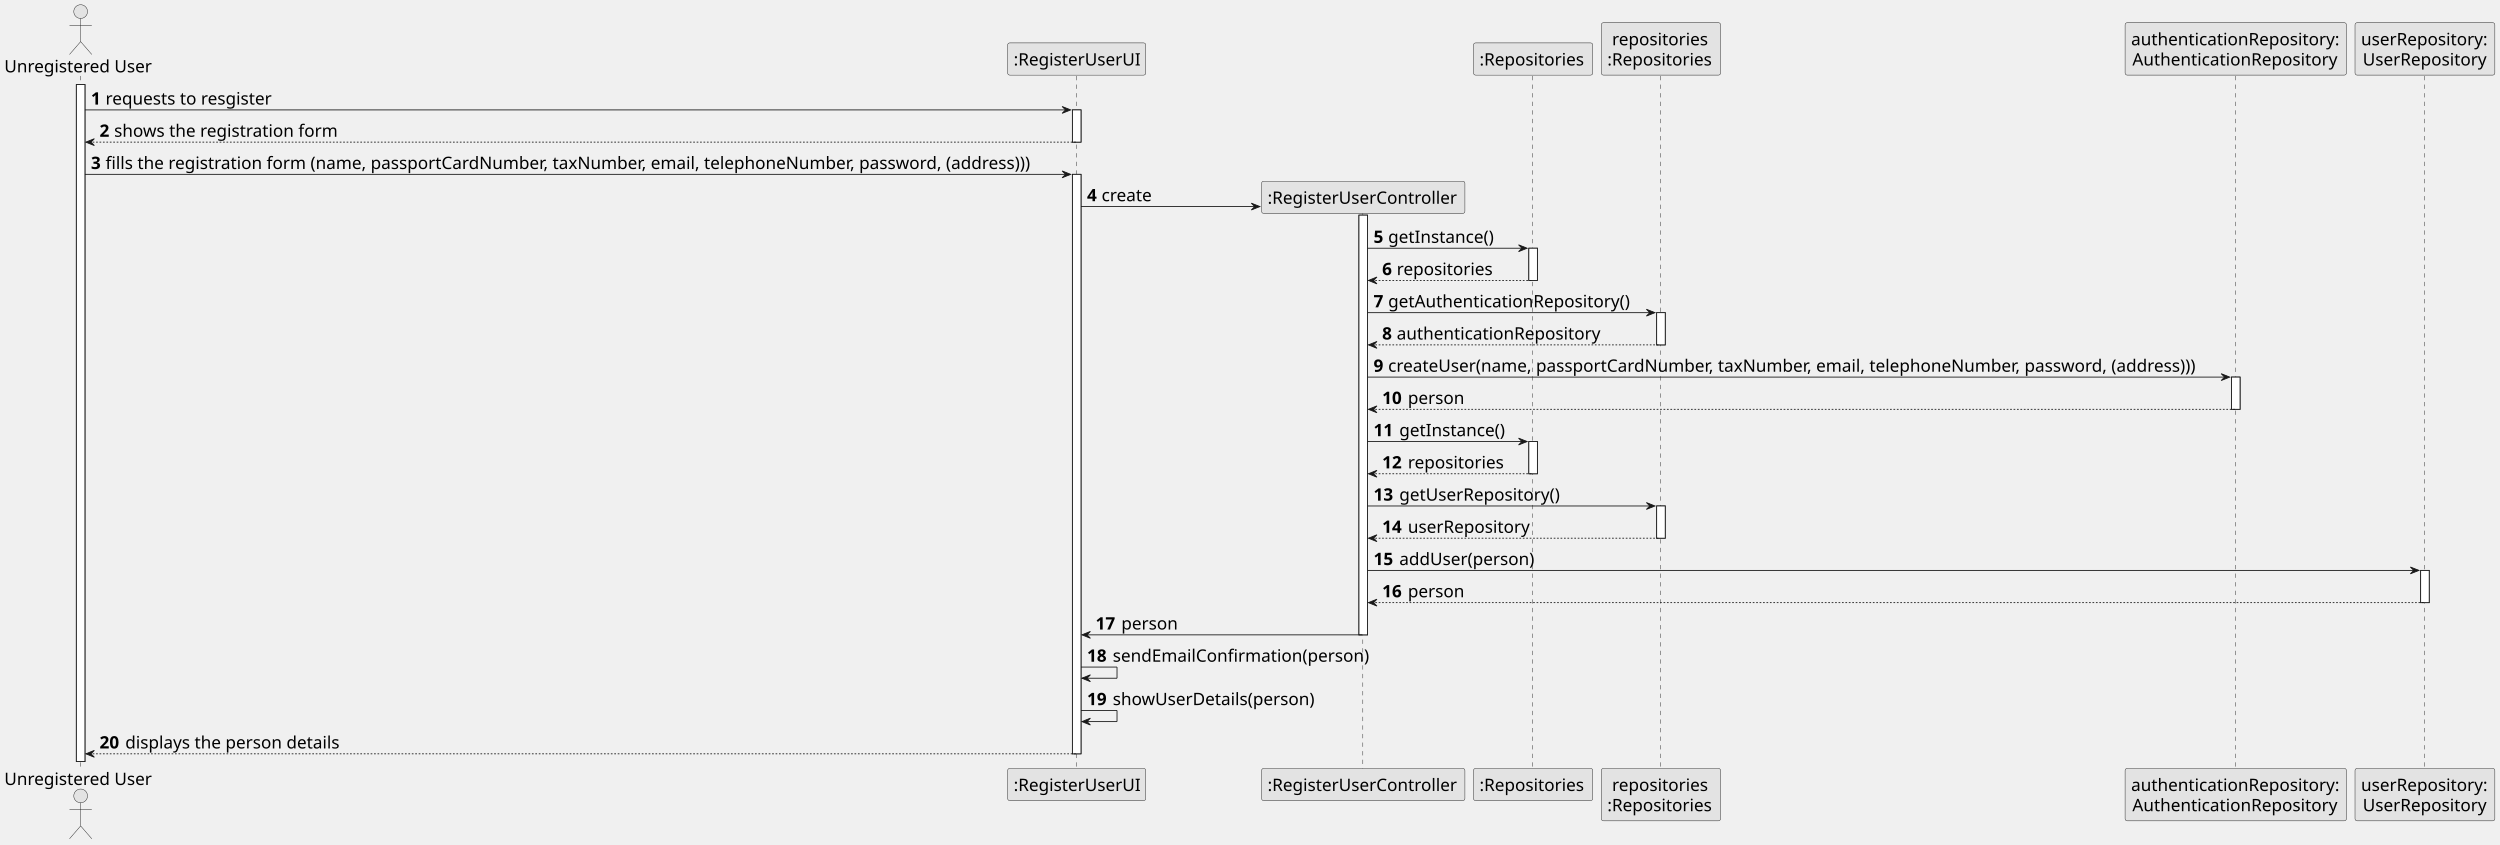
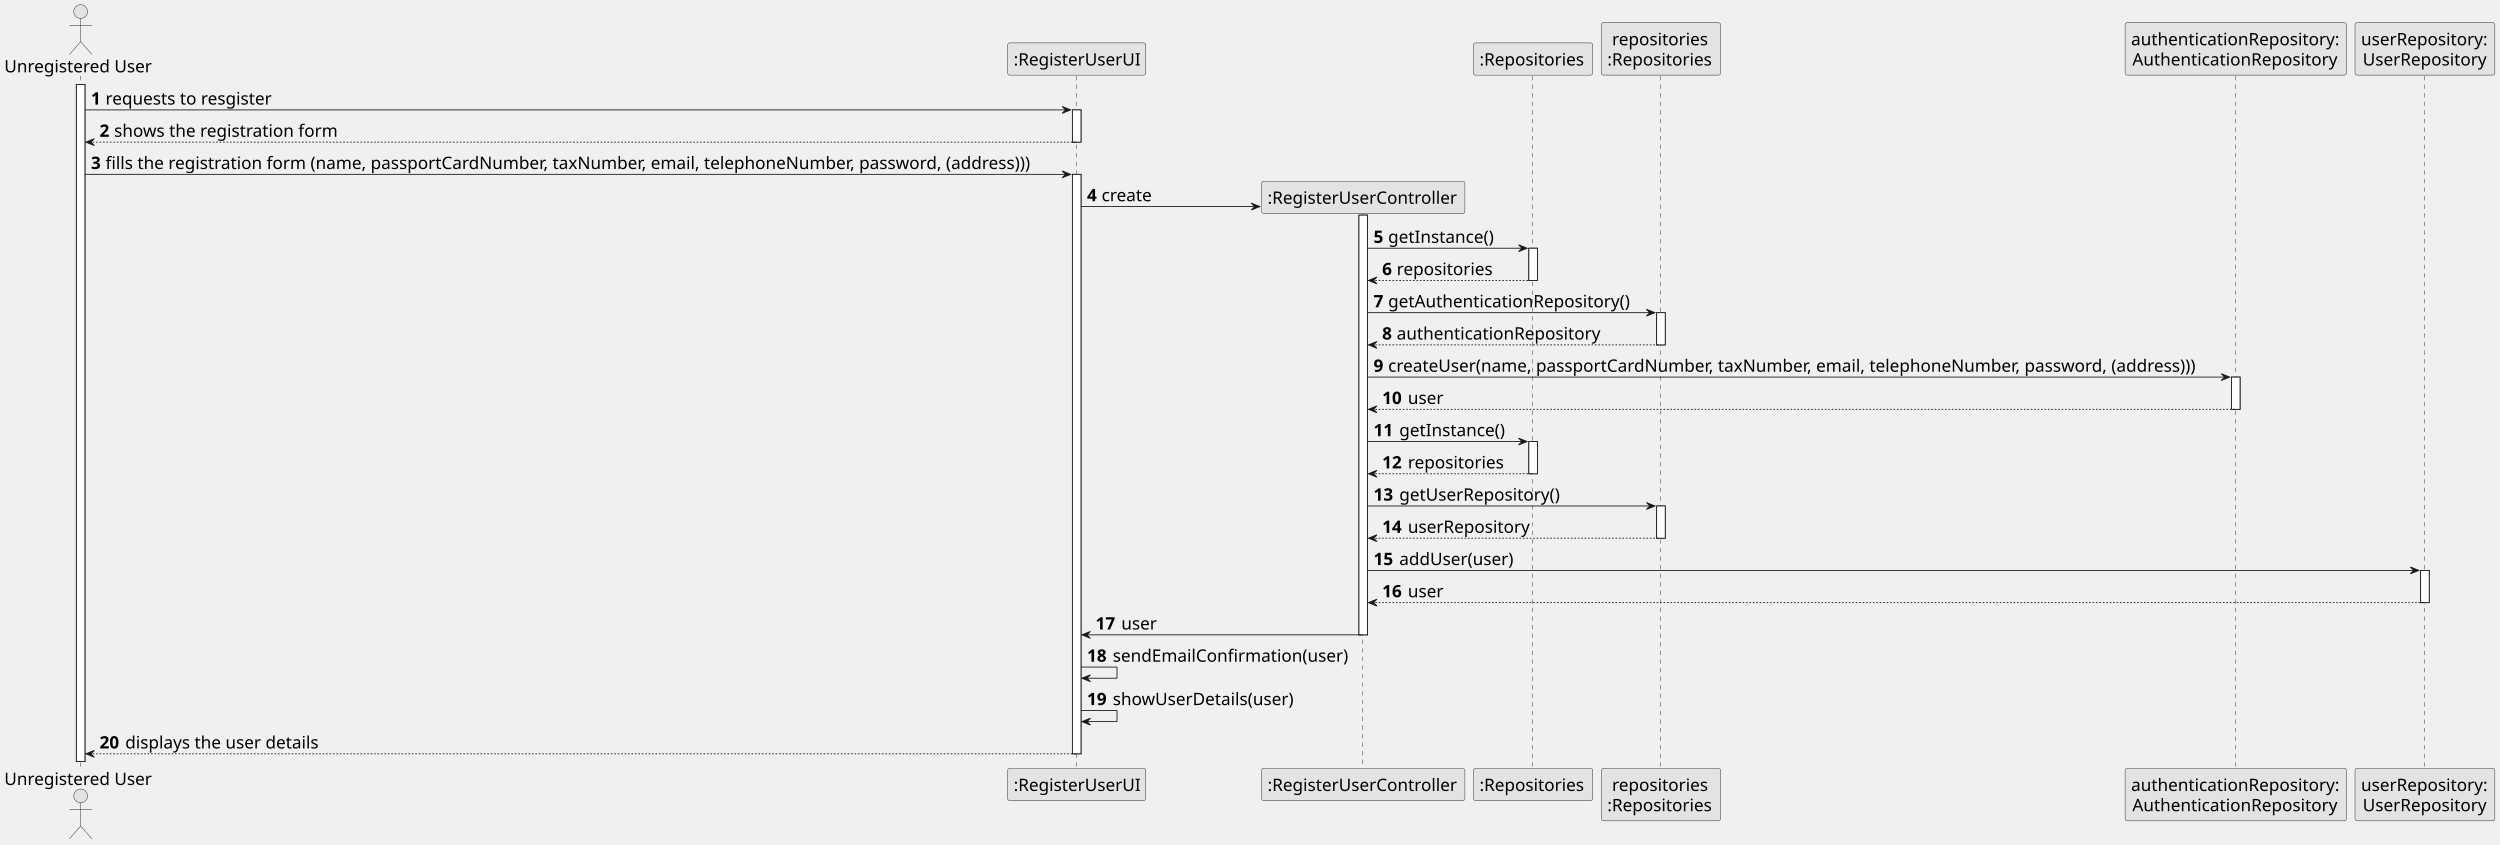
<svg xmlns="http://www.w3.org/2000/svg" contentStyleType="text/css" height="984px" preserveAspectRatio="none" style="width:2914px;height:984px;background:#FFFFFF;" version="1.1" viewBox="0 0 2914 984" width="2914px" zoomAndPan="magnify">
  <defs />
  <g>
    <rect fill="#FFFFFF" height="789.094" style="stroke:#181818;stroke-width:1.0;" width="10" x="89" y="98.555" />
    <rect fill="#FFFFFF" height="37.555" style="stroke:#181818;stroke-width:1.0;" width="10" x="1250" y="128.109" />
    <rect fill="#FFFFFF" height="675.43" style="stroke:#181818;stroke-width:1.0;" width="10" x="1250" y="203.219" />
    <rect fill="#FFFFFF" height="489.211" style="stroke:#181818;stroke-width:1.0;" width="10" x="1584" y="250.773" />
    <rect fill="#FFFFFF" height="37.555" style="stroke:#181818;stroke-width:1.0;" width="10" x="1782" y="289.328" />
    <rect fill="#FFFFFF" height="37.555" style="stroke:#181818;stroke-width:1.0;" width="10" x="1782" y="514.656" />
    <rect fill="#FFFFFF" height="37.555" style="stroke:#181818;stroke-width:1.0;" width="10" x="1931" y="364.438" />
    <rect fill="#FFFFFF" height="37.555" style="stroke:#181818;stroke-width:1.0;" width="10" x="1931" y="589.766" />
    <rect fill="#FFFFFF" height="37.555" style="stroke:#181818;stroke-width:1.0;" width="10" x="2601" y="439.547" />
    <rect fill="#FFFFFF" height="37.555" style="stroke:#181818;stroke-width:1.0;" width="10" x="2821.5" y="664.875" />
    <line style="stroke:#181818;stroke-width:0.5;stroke-dasharray:5.0,5.0;" x1="94" x2="94" y1="88.555" y2="896.648" />
    <line style="stroke:#181818;stroke-width:0.5;stroke-dasharray:5.0,5.0;" x1="1254.5" x2="1254.5" y1="88.555" y2="896.648" />
    <line style="stroke:#181818;stroke-width:0.5;stroke-dasharray:5.0,5.0;" x1="1588.5" x2="1588.5" y1="245.496" y2="896.648" />
    <line style="stroke:#181818;stroke-width:0.5;stroke-dasharray:5.0,5.0;" x1="1786.5" x2="1786.5" y1="88.555" y2="896.648" />
    <line style="stroke:#181818;stroke-width:0.5;stroke-dasharray:5.0,5.0;" x1="1935.5" x2="1935.5" y1="88.555" y2="896.648" />
    <line style="stroke:#181818;stroke-width:0.5;stroke-dasharray:5.0,5.0;" x1="2606" x2="2606" y1="88.555" y2="896.648" />
    <line style="stroke:#181818;stroke-width:0.5;stroke-dasharray:5.0,5.0;" x1="2826" x2="2826" y1="88.555" y2="896.648" />
    <text fill="#000000" font-family="sans-serif" font-size="20" lengthAdjust="spacing" textLength="172" x="5" y="84.336">Unregistered User</text>
    <ellipse cx="94" cy="13.5" fill="#E3E3E3" rx="8" ry="8" style="stroke:#181818;stroke-width:0.5;" />
    <path d="M94,21.5 L94,48.5 M81,29.5 L107,29.5 M94,48.5 L81,63.5 M94,48.5 L107,63.5 " fill="none" style="stroke:#181818;stroke-width:0.5;" />
    <text fill="#000000" font-family="sans-serif" font-size="20" lengthAdjust="spacing" textLength="172" x="5" y="914.984">Unregistered User</text>
    <ellipse cx="94" cy="927.703" fill="#E3E3E3" rx="8" ry="8" style="stroke:#181818;stroke-width:0.5;" />
    <path d="M94,935.703 L94,962.703 M81,943.703 L107,943.703 M94,962.703 L81,977.703 M94,962.703 L107,977.703 " fill="none" style="stroke:#181818;stroke-width:0.5;" />
    <rect fill="#E3E3E3" height="37.555" rx="2.5" ry="2.5" style="stroke:#181818;stroke-width:0.5;" width="161" x="1174.5" y="50" />
    <text fill="#000000" font-family="sans-serif" font-size="20" lengthAdjust="spacing" textLength="147" x="1181.5" y="76.336">:RegisterUserUI</text>
    <rect fill="#E3E3E3" height="37.555" rx="2.5" ry="2.5" style="stroke:#181818;stroke-width:0.5;" width="161" x="1174.5" y="895.648" />
    <text fill="#000000" font-family="sans-serif" font-size="20" lengthAdjust="spacing" textLength="147" x="1181.5" y="921.984">:RegisterUserUI</text>
    <rect fill="#E3E3E3" height="37.555" rx="2.5" ry="2.5" style="stroke:#181818;stroke-width:0.5;" width="237" x="1470.5" y="895.648" />
    <text fill="#000000" font-family="sans-serif" font-size="20" lengthAdjust="spacing" textLength="223" x="1477.5" y="921.984">:RegisterUserController</text>
    <rect fill="#E3E3E3" height="37.555" rx="2.5" ry="2.5" style="stroke:#181818;stroke-width:0.5;" width="139" x="1717.5" y="50" />
    <text fill="#000000" font-family="sans-serif" font-size="20" lengthAdjust="spacing" textLength="125" x="1724.5" y="76.336">:Repositories</text>
    <rect fill="#E3E3E3" height="37.555" rx="2.5" ry="2.5" style="stroke:#181818;stroke-width:0.5;" width="139" x="1717.5" y="895.648" />
    <text fill="#000000" font-family="sans-serif" font-size="20" lengthAdjust="spacing" textLength="125" x="1724.5" y="921.984">:Repositories</text>
    <rect fill="#E3E3E3" height="61.109" rx="2.5" ry="2.5" style="stroke:#181818;stroke-width:0.5;" width="139" x="1866.5" y="26.445" />
    <text fill="#000000" font-family="sans-serif" font-size="20" lengthAdjust="spacing" textLength="114" x="1879" y="52.781">repositories</text>
    <text fill="#000000" font-family="sans-serif" font-size="20" lengthAdjust="spacing" textLength="125" x="1873.5" y="76.336">:Repositories</text>
    <rect fill="#E3E3E3" height="61.109" rx="2.5" ry="2.5" style="stroke:#181818;stroke-width:0.5;" width="139" x="1866.5" y="895.648" />
    <text fill="#000000" font-family="sans-serif" font-size="20" lengthAdjust="spacing" textLength="114" x="1879" y="921.984">repositories</text>
    <text fill="#000000" font-family="sans-serif" font-size="20" lengthAdjust="spacing" textLength="125" x="1873.5" y="945.539">:Repositories</text>
    <rect fill="#E3E3E3" height="61.109" rx="2.5" ry="2.5" style="stroke:#181818;stroke-width:0.5;" width="258" x="2477" y="26.445" />
    <text fill="#000000" font-family="sans-serif" font-size="20" lengthAdjust="spacing" textLength="244" x="2484" y="52.781">authenticationRepository:</text>
    <text fill="#000000" font-family="sans-serif" font-size="20" lengthAdjust="spacing" textLength="241" x="2485.5" y="76.336">AuthenticationRepository</text>
    <rect fill="#E3E3E3" height="61.109" rx="2.5" ry="2.5" style="stroke:#181818;stroke-width:0.5;" width="258" x="2477" y="895.648" />
    <text fill="#000000" font-family="sans-serif" font-size="20" lengthAdjust="spacing" textLength="244" x="2484" y="921.984">authenticationRepository:</text>
    <text fill="#000000" font-family="sans-serif" font-size="20" lengthAdjust="spacing" textLength="241" x="2485.5" y="945.539">AuthenticationRepository</text>
    <rect fill="#E3E3E3" height="61.109" rx="2.5" ry="2.5" style="stroke:#181818;stroke-width:0.5;" width="163" x="2745" y="26.445" />
    <text fill="#000000" font-family="sans-serif" font-size="20" lengthAdjust="spacing" textLength="149" x="2752" y="52.781">userRepository:</text>
    <text fill="#000000" font-family="sans-serif" font-size="20" lengthAdjust="spacing" textLength="145" x="2754" y="76.336">UserRepository</text>
    <rect fill="#E3E3E3" height="61.109" rx="2.5" ry="2.5" style="stroke:#181818;stroke-width:0.5;" width="163" x="2745" y="895.648" />
    <text fill="#000000" font-family="sans-serif" font-size="20" lengthAdjust="spacing" textLength="149" x="2752" y="921.984">userRepository:</text>
    <text fill="#000000" font-family="sans-serif" font-size="20" lengthAdjust="spacing" textLength="145" x="2754" y="945.539">UserRepository</text>
    <rect fill="#FFFFFF" height="789.094" style="stroke:#181818;stroke-width:1.0;" width="10" x="89" y="98.555" />
    <rect fill="#FFFFFF" height="37.555" style="stroke:#181818;stroke-width:1.0;" width="10" x="1250" y="128.109" />
    <rect fill="#FFFFFF" height="675.43" style="stroke:#181818;stroke-width:1.0;" width="10" x="1250" y="203.219" />
    <rect fill="#FFFFFF" height="489.211" style="stroke:#181818;stroke-width:1.0;" width="10" x="1584" y="250.773" />
    <rect fill="#FFFFFF" height="37.555" style="stroke:#181818;stroke-width:1.0;" width="10" x="1782" y="289.328" />
    <rect fill="#FFFFFF" height="37.555" style="stroke:#181818;stroke-width:1.0;" width="10" x="1782" y="514.656" />
    <rect fill="#FFFFFF" height="37.555" style="stroke:#181818;stroke-width:1.0;" width="10" x="1931" y="364.438" />
    <rect fill="#FFFFFF" height="37.555" style="stroke:#181818;stroke-width:1.0;" width="10" x="1931" y="589.766" />
    <rect fill="#FFFFFF" height="37.555" style="stroke:#181818;stroke-width:1.0;" width="10" x="2601" y="439.547" />
    <rect fill="#FFFFFF" height="37.555" style="stroke:#181818;stroke-width:1.0;" width="10" x="2821.5" y="664.875" />
    <polygon fill="#181818" points="1238,124.109,1248,128.109,1238,132.109,1242,128.109" style="stroke:#181818;stroke-width:1.0;" />
    <line style="stroke:#181818;stroke-width:1.0;" x1="99" x2="1244" y1="128.109" y2="128.109" />
    <text fill="#000000" font-family="sans-serif" font-size="20" font-weight="bold" lengthAdjust="spacing" textLength="13" x="106" y="121.891">1</text>
    <text fill="#000000" font-family="sans-serif" font-size="20" lengthAdjust="spacing" textLength="196" x="123" y="121.891">requests to resgister</text>
    <polygon fill="#181818" points="110,161.664,100,165.664,110,169.664,106,165.664" style="stroke:#181818;stroke-width:1.0;" />
    <line style="stroke:#181818;stroke-width:1.0;stroke-dasharray:2.0,2.0;" x1="104" x2="1254" y1="165.664" y2="165.664" />
    <text fill="#000000" font-family="sans-serif" font-size="20" font-weight="bold" lengthAdjust="spacing" textLength="13" x="116" y="159.445">2</text>
    <text fill="#000000" font-family="sans-serif" font-size="20" lengthAdjust="spacing" textLength="263" x="133" y="159.445">shows the registration form</text>
    <polygon fill="#181818" points="1238,199.219,1248,203.219,1238,207.219,1242,203.219" style="stroke:#181818;stroke-width:1.0;" />
    <line style="stroke:#181818;stroke-width:1.0;" x1="99" x2="1244" y1="203.219" y2="203.219" />
    <text fill="#000000" font-family="sans-serif" font-size="20" font-weight="bold" lengthAdjust="spacing" textLength="13" x="106" y="197">3</text>
    <text fill="#000000" font-family="sans-serif" font-size="20" lengthAdjust="spacing" textLength="1115" x="123" y="197">fills the registration form (name, passportCardNumber, taxNumber, email, telephoneNumber, password, (address)))</text>
    <polygon fill="#181818" points="1458.5,236.773,1468.5,240.773,1458.5,244.773,1462.5,240.773" style="stroke:#181818;stroke-width:1.0;" />
    <line style="stroke:#181818;stroke-width:1.0;" x1="1260" x2="1464.5" y1="240.773" y2="240.773" />
    <text fill="#000000" font-family="sans-serif" font-size="20" font-weight="bold" lengthAdjust="spacing" textLength="13" x="1267" y="234.555">4</text>
    <text fill="#000000" font-family="sans-serif" font-size="20" lengthAdjust="spacing" textLength="58" x="1284" y="234.555">create</text>
    <rect fill="#E3E3E3" height="37.555" rx="2.5" ry="2.5" style="stroke:#181818;stroke-width:0.5;" width="237" x="1470.5" y="211.219" />
    <text fill="#000000" font-family="sans-serif" font-size="20" lengthAdjust="spacing" textLength="223" x="1477.5" y="237.555">:RegisterUserController</text>
    <polygon fill="#181818" points="1770,285.328,1780,289.328,1770,293.328,1774,289.328" style="stroke:#181818;stroke-width:1.0;" />
    <line style="stroke:#181818;stroke-width:1.0;" x1="1594" x2="1776" y1="289.328" y2="289.328" />
    <text fill="#000000" font-family="sans-serif" font-size="20" font-weight="bold" lengthAdjust="spacing" textLength="13" x="1601" y="283.109">5</text>
    <text fill="#000000" font-family="sans-serif" font-size="20" lengthAdjust="spacing" textLength="123" x="1618" y="283.109">getInstance()</text>
    <polygon fill="#181818" points="1605,322.883,1595,326.883,1605,330.883,1601,326.883" style="stroke:#181818;stroke-width:1.0;" />
    <line style="stroke:#181818;stroke-width:1.0;stroke-dasharray:2.0,2.0;" x1="1599" x2="1786" y1="326.883" y2="326.883" />
    <text fill="#000000" font-family="sans-serif" font-size="20" font-weight="bold" lengthAdjust="spacing" textLength="13" x="1611" y="320.664">6</text>
    <text fill="#000000" font-family="sans-serif" font-size="20" lengthAdjust="spacing" textLength="114" x="1628" y="320.664">repositories</text>
    <polygon fill="#181818" points="1919,360.438,1929,364.438,1919,368.438,1923,364.438" style="stroke:#181818;stroke-width:1.0;" />
    <line style="stroke:#181818;stroke-width:1.0;" x1="1594" x2="1925" y1="364.438" y2="364.438" />
    <text fill="#000000" font-family="sans-serif" font-size="20" font-weight="bold" lengthAdjust="spacing" textLength="13" x="1601" y="358.219">7</text>
    <text fill="#000000" font-family="sans-serif" font-size="20" lengthAdjust="spacing" textLength="285" x="1618" y="358.219">getAuthenticationRepository()</text>
    <polygon fill="#181818" points="1605,397.992,1595,401.992,1605,405.992,1601,401.992" style="stroke:#181818;stroke-width:1.0;" />
    <line style="stroke:#181818;stroke-width:1.0;stroke-dasharray:2.0,2.0;" x1="1599" x2="1935" y1="401.992" y2="401.992" />
    <text fill="#000000" font-family="sans-serif" font-size="20" font-weight="bold" lengthAdjust="spacing" textLength="13" x="1611" y="395.773">8</text>
    <text fill="#000000" font-family="sans-serif" font-size="20" lengthAdjust="spacing" textLength="238" x="1628" y="395.773">authenticationRepository</text>
    <polygon fill="#181818" points="2589,435.547,2599,439.547,2589,443.547,2593,439.547" style="stroke:#181818;stroke-width:1.0;" />
    <line style="stroke:#181818;stroke-width:1.0;" x1="1594" x2="2595" y1="439.547" y2="439.547" />
    <text fill="#000000" font-family="sans-serif" font-size="20" font-weight="bold" lengthAdjust="spacing" textLength="13" x="1601" y="433.328">9</text>
    <text fill="#000000" font-family="sans-serif" font-size="20" lengthAdjust="spacing" textLength="971" x="1618" y="433.328">createUser(name, passportCardNumber, taxNumber, email, telephoneNumber, password, (address)))</text>
    <polygon fill="#181818" points="1605,473.102,1595,477.102,1605,481.102,1601,477.102" style="stroke:#181818;stroke-width:1.0;" />
    <line style="stroke:#181818;stroke-width:1.0;stroke-dasharray:2.0,2.0;" x1="1599" x2="2605" y1="477.102" y2="477.102" />
    <text fill="#000000" font-family="sans-serif" font-size="20" font-weight="bold" lengthAdjust="spacing" textLength="26" x="1611" y="470.883">10</text>
-     <text fill="#000000" font-family="sans-serif" font-size="20" lengthAdjust="spacing" textLength="41" x="1641" y="470.883">person</text>
+     <text fill="#000000" font-family="sans-serif" font-size="20" lengthAdjust="spacing" textLength="41" x="1641" y="470.883">user</text>
    <polygon fill="#181818" points="1770,510.656,1780,514.656,1770,518.656,1774,514.656" style="stroke:#181818;stroke-width:1.0;" />
    <line style="stroke:#181818;stroke-width:1.0;" x1="1594" x2="1776" y1="514.656" y2="514.656" />
    <text fill="#000000" font-family="sans-serif" font-size="20" font-weight="bold" lengthAdjust="spacing" textLength="26" x="1601" y="508.438">11</text>
    <text fill="#000000" font-family="sans-serif" font-size="20" lengthAdjust="spacing" textLength="123" x="1631" y="508.438">getInstance()</text>
    <polygon fill="#181818" points="1605,548.211,1595,552.211,1605,556.211,1601,552.211" style="stroke:#181818;stroke-width:1.0;" />
    <line style="stroke:#181818;stroke-width:1.0;stroke-dasharray:2.0,2.0;" x1="1599" x2="1786" y1="552.211" y2="552.211" />
    <text fill="#000000" font-family="sans-serif" font-size="20" font-weight="bold" lengthAdjust="spacing" textLength="26" x="1611" y="545.992">12</text>
    <text fill="#000000" font-family="sans-serif" font-size="20" lengthAdjust="spacing" textLength="114" x="1641" y="545.992">repositories</text>
    <polygon fill="#181818" points="1919,585.766,1929,589.766,1919,593.766,1923,589.766" style="stroke:#181818;stroke-width:1.0;" />
    <line style="stroke:#181818;stroke-width:1.0;" x1="1594" x2="1925" y1="589.766" y2="589.766" />
    <text fill="#000000" font-family="sans-serif" font-size="20" font-weight="bold" lengthAdjust="spacing" textLength="26" x="1601" y="583.547">13</text>
    <text fill="#000000" font-family="sans-serif" font-size="20" lengthAdjust="spacing" textLength="189" x="1631" y="583.547">getUserRepository()</text>
    <polygon fill="#181818" points="1605,623.32,1595,627.32,1605,631.32,1601,627.32" style="stroke:#181818;stroke-width:1.0;" />
    <line style="stroke:#181818;stroke-width:1.0;stroke-dasharray:2.0,2.0;" x1="1599" x2="1935" y1="627.32" y2="627.32" />
    <text fill="#000000" font-family="sans-serif" font-size="20" font-weight="bold" lengthAdjust="spacing" textLength="26" x="1611" y="621.102">14</text>
    <text fill="#000000" font-family="sans-serif" font-size="20" lengthAdjust="spacing" textLength="143" x="1641" y="621.102">userRepository</text>
    <polygon fill="#181818" points="2809.5,660.875,2819.5,664.875,2809.5,668.875,2813.5,664.875" style="stroke:#181818;stroke-width:1.0;" />
    <line style="stroke:#181818;stroke-width:1.0;" x1="1594" x2="2815.5" y1="664.875" y2="664.875" />
    <text fill="#000000" font-family="sans-serif" font-size="20" font-weight="bold" lengthAdjust="spacing" textLength="26" x="1601" y="658.656">15</text>
-     <text fill="#000000" font-family="sans-serif" font-size="20" lengthAdjust="spacing" textLength="135" x="1631" y="658.656">addUser(person)</text>
+     <text fill="#000000" font-family="sans-serif" font-size="20" lengthAdjust="spacing" textLength="135" x="1631" y="658.656">addUser(user)</text>
    <polygon fill="#181818" points="1605,698.43,1595,702.43,1605,706.43,1601,702.43" style="stroke:#181818;stroke-width:1.0;" />
    <line style="stroke:#181818;stroke-width:1.0;stroke-dasharray:2.0,2.0;" x1="1599" x2="2825.5" y1="702.43" y2="702.43" />
    <text fill="#000000" font-family="sans-serif" font-size="20" font-weight="bold" lengthAdjust="spacing" textLength="26" x="1611" y="696.211">16</text>
-     <text fill="#000000" font-family="sans-serif" font-size="20" lengthAdjust="spacing" textLength="41" x="1641" y="696.211">person</text>
+     <text fill="#000000" font-family="sans-serif" font-size="20" lengthAdjust="spacing" textLength="41" x="1641" y="696.211">user</text>
    <polygon fill="#181818" points="1271,735.984,1261,739.984,1271,743.984,1267,739.984" style="stroke:#181818;stroke-width:1.0;" />
    <line style="stroke:#181818;stroke-width:1.0;" x1="1265" x2="1588" y1="739.984" y2="739.984" />
    <text fill="#000000" font-family="sans-serif" font-size="20" font-weight="bold" lengthAdjust="spacing" textLength="26" x="1277" y="733.766">17</text>
-     <text fill="#000000" font-family="sans-serif" font-size="20" lengthAdjust="spacing" textLength="41" x="1307" y="733.766">person</text>
+     <text fill="#000000" font-family="sans-serif" font-size="20" lengthAdjust="spacing" textLength="41" x="1307" y="733.766">user</text>
    <line style="stroke:#181818;stroke-width:1.0;" x1="1260" x2="1302" y1="777.539" y2="777.539" />
    <line style="stroke:#181818;stroke-width:1.0;" x1="1302" x2="1302" y1="777.539" y2="790.539" />
    <line style="stroke:#181818;stroke-width:1.0;" x1="1261" x2="1302" y1="790.539" y2="790.539" />
    <polygon fill="#181818" points="1271,786.539,1261,790.539,1271,794.539,1267,790.539" style="stroke:#181818;stroke-width:1.0;" />
    <text fill="#000000" font-family="sans-serif" font-size="20" font-weight="bold" lengthAdjust="spacing" textLength="26" x="1267" y="771.32">18</text>
-     <text fill="#000000" font-family="sans-serif" font-size="20" lengthAdjust="spacing" textLength="280" x="1297" y="771.32">sendEmailConfirmation(person)</text>
+     <text fill="#000000" font-family="sans-serif" font-size="20" lengthAdjust="spacing" textLength="280" x="1297" y="771.32">sendEmailConfirmation(user)</text>
    <line style="stroke:#181818;stroke-width:1.0;" x1="1260" x2="1302" y1="828.094" y2="828.094" />
    <line style="stroke:#181818;stroke-width:1.0;" x1="1302" x2="1302" y1="828.094" y2="841.094" />
    <line style="stroke:#181818;stroke-width:1.0;" x1="1261" x2="1302" y1="841.094" y2="841.094" />
    <polygon fill="#181818" points="1271,837.094,1261,841.094,1271,845.094,1267,841.094" style="stroke:#181818;stroke-width:1.0;" />
    <text fill="#000000" font-family="sans-serif" font-size="20" font-weight="bold" lengthAdjust="spacing" textLength="26" x="1267" y="821.875">19</text>
-     <text fill="#000000" font-family="sans-serif" font-size="20" lengthAdjust="spacing" textLength="213" x="1297" y="821.875">showUserDetails(person)</text>
+     <text fill="#000000" font-family="sans-serif" font-size="20" lengthAdjust="spacing" textLength="213" x="1297" y="821.875">showUserDetails(user)</text>
    <polygon fill="#181818" points="110,874.648,100,878.648,110,882.648,106,878.648" style="stroke:#181818;stroke-width:1.0;" />
    <line style="stroke:#181818;stroke-width:1.0;stroke-dasharray:2.0,2.0;" x1="104" x2="1254" y1="878.648" y2="878.648" />
    <text fill="#000000" font-family="sans-serif" font-size="20" font-weight="bold" lengthAdjust="spacing" textLength="26" x="116" y="872.43">20</text>
-     <text fill="#000000" font-family="sans-serif" font-size="20" lengthAdjust="spacing" textLength="232" x="146" y="872.43">displays the person details</text>
+     <text fill="#000000" font-family="sans-serif" font-size="20" lengthAdjust="spacing" textLength="232" x="146" y="872.43">displays the user details</text>
  </g>
</svg>
